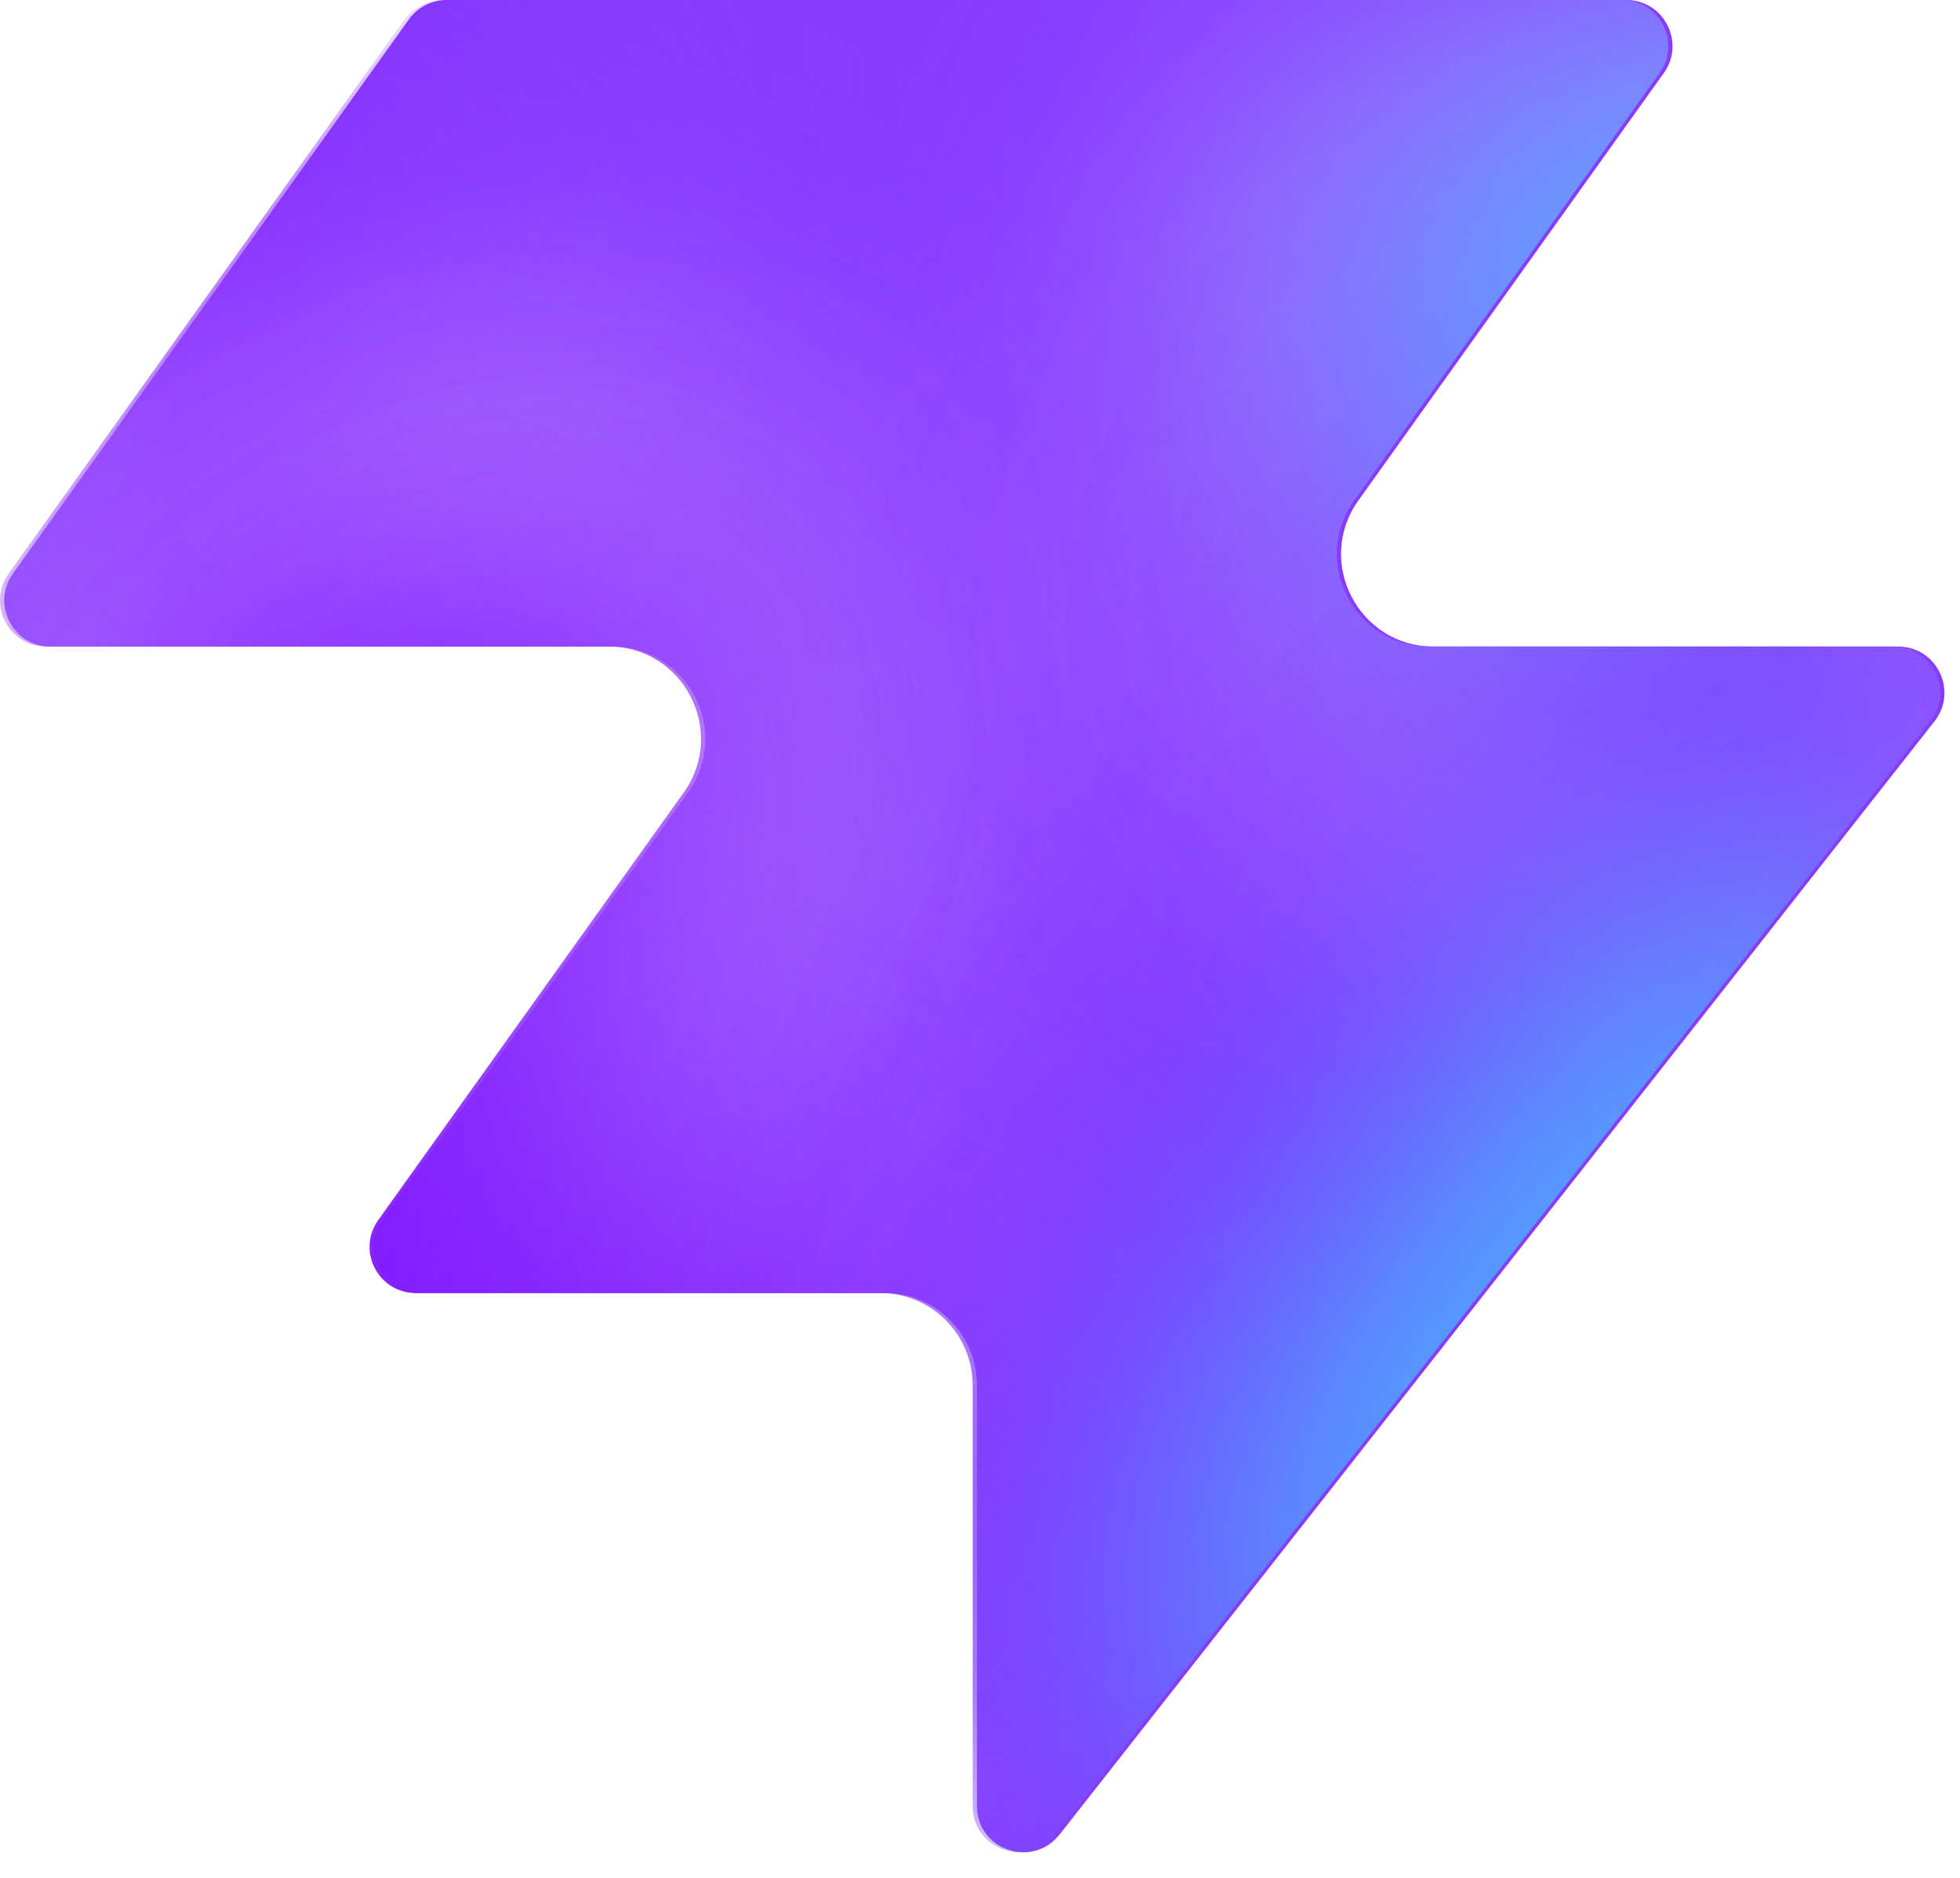
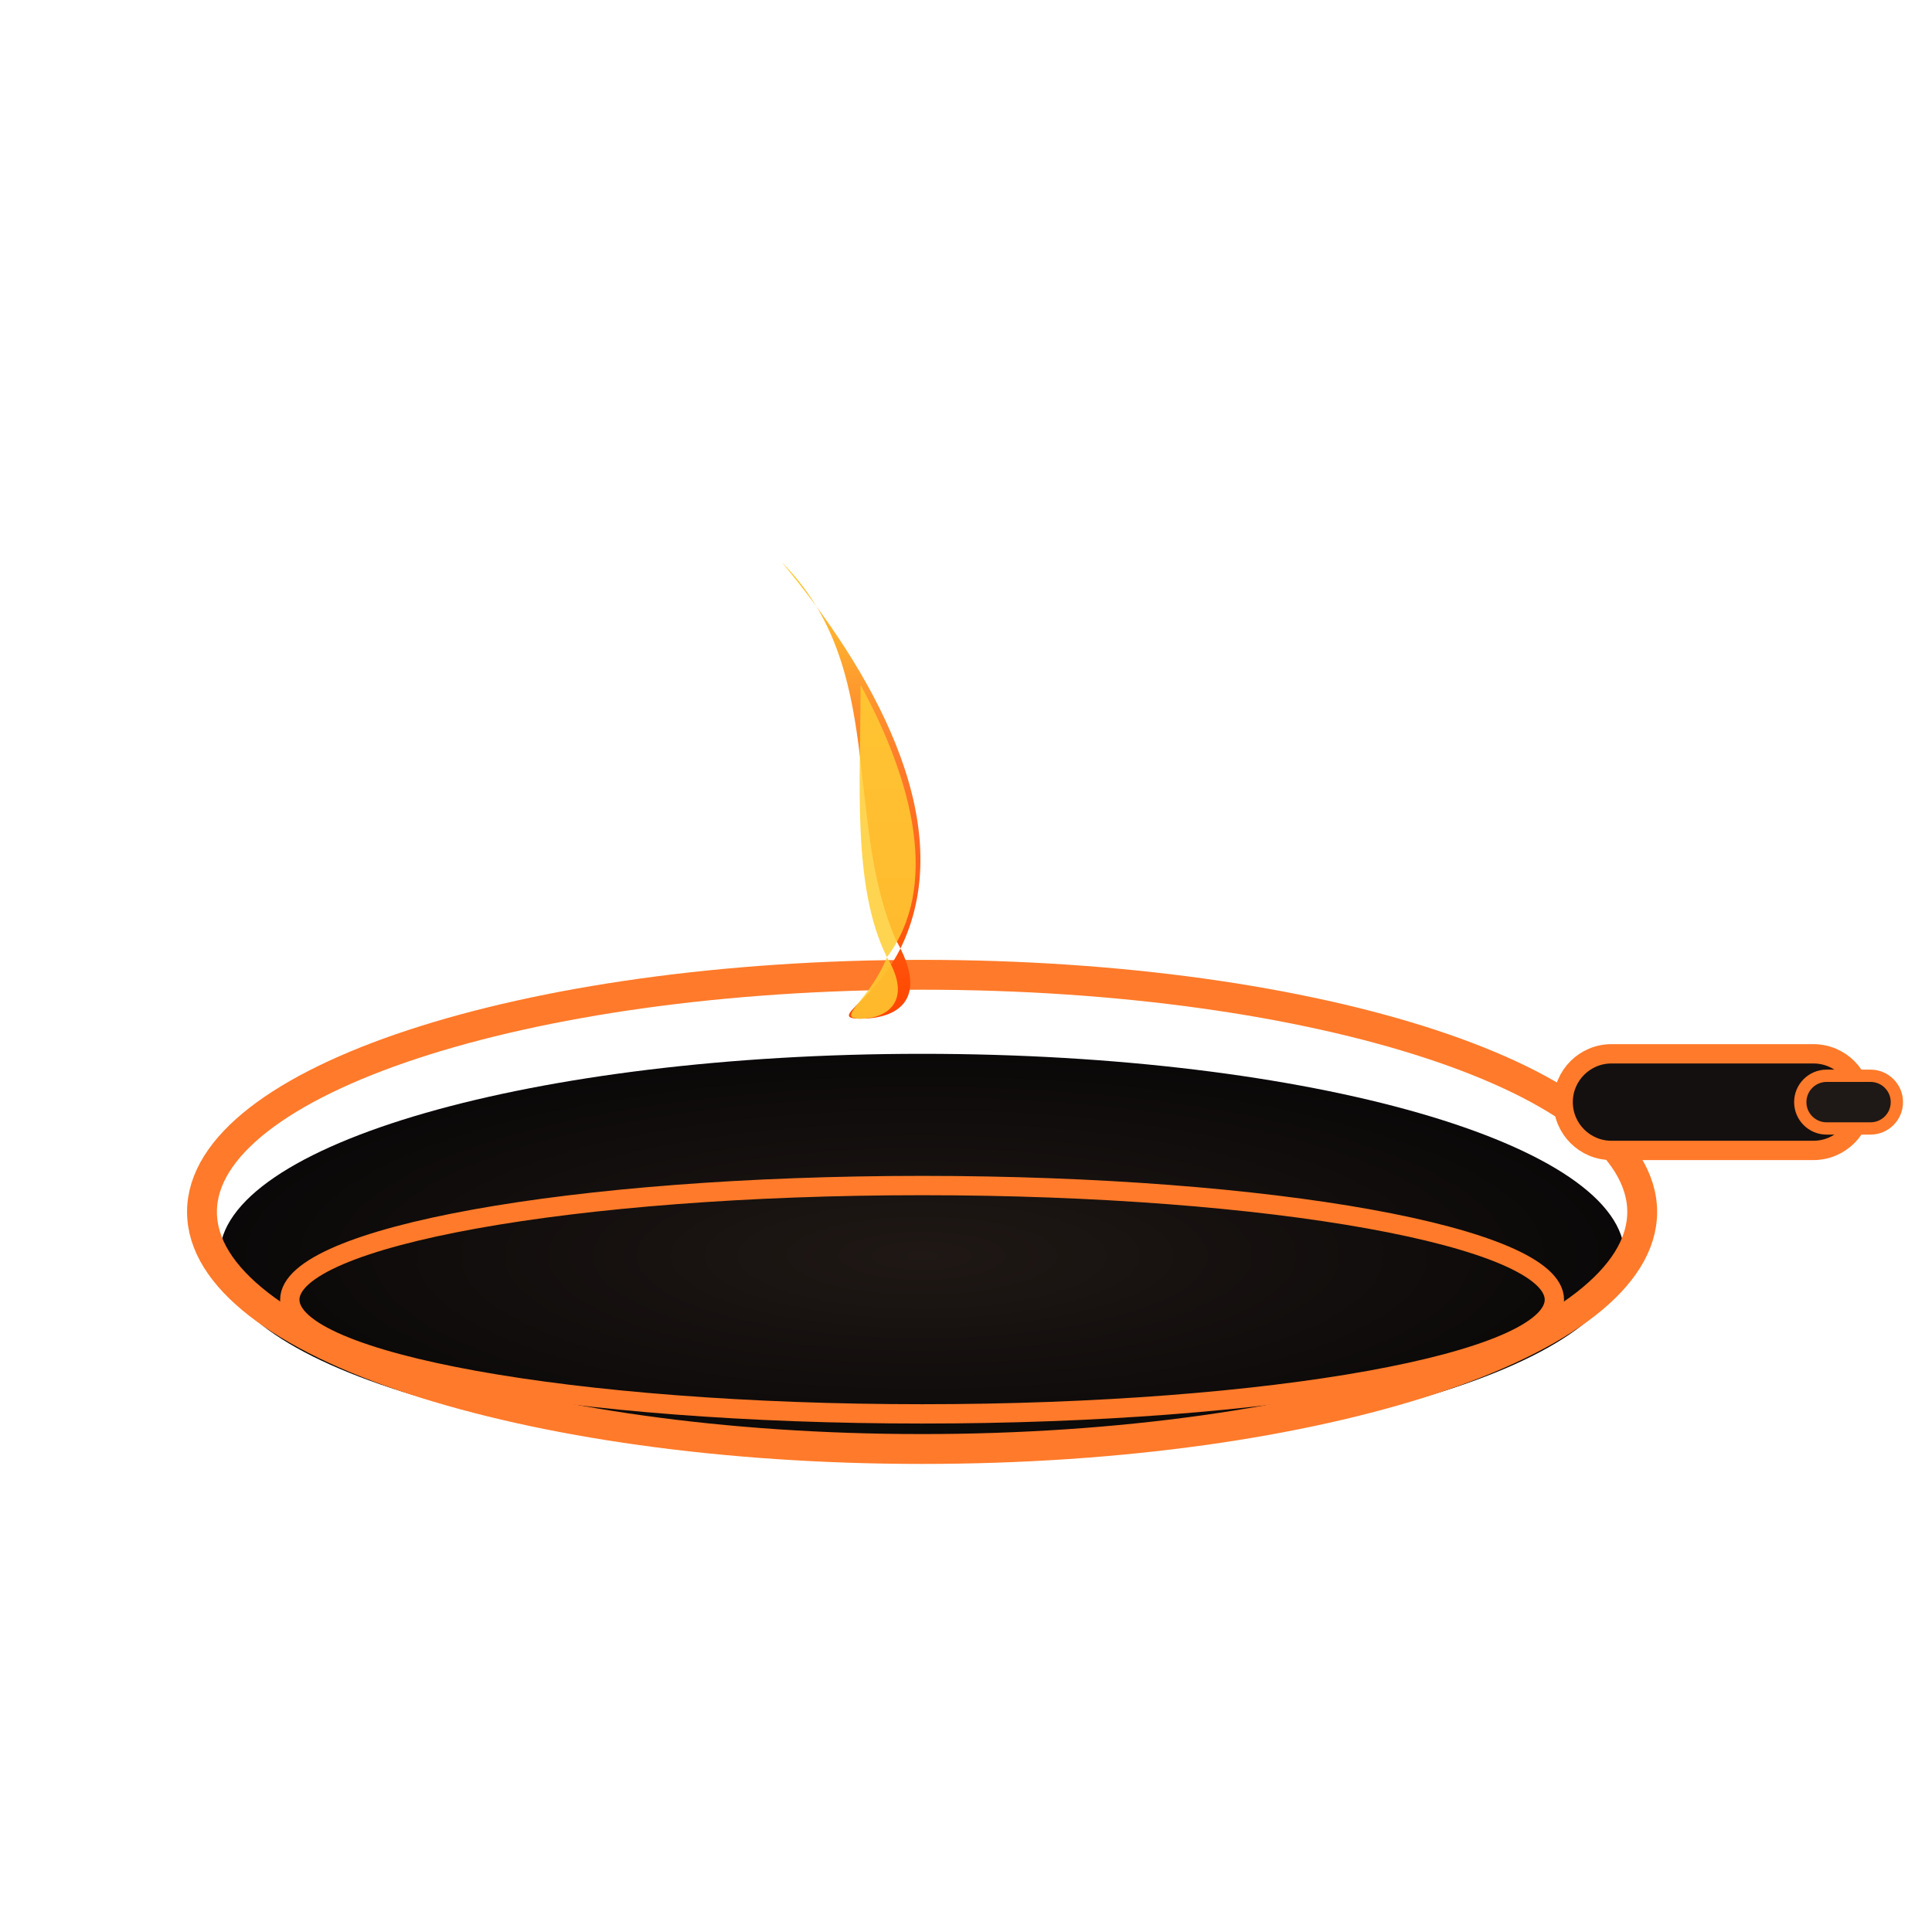
- <svg xmlns="http://www.w3.org/2000/svg" width="48" height="46" fill="none" viewBox="0 0 48 46">
-   <path fill="#863bff" d="M25.946 44.938c-.664.845-2.021.375-2.021-.698V33.937a2.26 2.26 0 0 0-2.262-2.262H10.287c-.92 0-1.456-1.04-.92-1.788l7.48-10.471c1.07-1.497 0-3.578-1.842-3.578H1.237c-.92 0-1.456-1.04-.92-1.788L10.013.474c.214-.297.556-.474.92-.474h28.894c.92 0 1.456 1.04.92 1.788l-7.48 10.471c-1.07 1.498 0 3.579 1.842 3.579h11.377c.943 0 1.473 1.088.89 1.83L25.947 44.94z" style="fill:#863bff;fill:color(display-p3 .525 .23 1);fill-opacity:1" />
-   <mask id="a" width="48" height="46" x="0" y="0" maskUnits="userSpaceOnUse" style="mask-type:alpha">
-     <path fill="#000" d="M25.842 44.938c-.664.844-2.021.375-2.021-.698V33.937a2.26 2.26 0 0 0-2.262-2.262H10.183c-.92 0-1.456-1.04-.92-1.788l7.48-10.471c1.07-1.498 0-3.579-1.842-3.579H1.133c-.92 0-1.456-1.04-.92-1.787L9.91.473c.214-.297.556-.474.92-.474h28.894c.92 0 1.456 1.04.92 1.788l-7.48 10.471c-1.07 1.498 0 3.578 1.842 3.578h11.377c.943 0 1.473 1.088.89 1.832L25.843 44.94z" style="fill:#000;fill-opacity:1" />
-   </mask>
-   <g mask="url(#a)">
-     <g filter="url(#b)">
-       <ellipse cx="5.508" cy="14.704" fill="#ede6ff" rx="5.508" ry="14.704" style="fill:#ede6ff;fill:color(display-p3 .927 .903 1);fill-opacity:1" transform="matrix(.00324 1 1 -.00324 -4.47 31.516)" />
-     </g>
-     <g filter="url(#c)">
-       <ellipse cx="10.399" cy="29.851" fill="#ede6ff" rx="10.399" ry="29.851" style="fill:#ede6ff;fill:color(display-p3 .927 .903 1);fill-opacity:1" transform="matrix(.00324 1 1 -.00324 -39.328 7.883)" />
-     </g>
-     <g filter="url(#d)">
-       <ellipse cx="5.508" cy="30.487" fill="#7e14ff" rx="5.508" ry="30.487" style="fill:#7e14ff;fill:color(display-p3 .492 .077 1);fill-opacity:1" transform="rotate(89.814 -25.913 -14.639)scale(1 -1)" />
-     </g>
-     <g filter="url(#e)">
-       <ellipse cx="5.508" cy="30.599" fill="#7e14ff" rx="5.508" ry="30.599" style="fill:#7e14ff;fill:color(display-p3 .492 .077 1);fill-opacity:1" transform="rotate(89.814 -32.644 -3.334)scale(1 -1)" />
-     </g>
-     <g filter="url(#f)">
-       <ellipse cx="5.508" cy="30.599" fill="#7e14ff" rx="5.508" ry="30.599" style="fill:#7e14ff;fill:color(display-p3 .492 .077 1);fill-opacity:1" transform="matrix(.00324 1 1 -.00324 -34.34 30.47)" />
-     </g>
-     <g filter="url(#g)">
-       <ellipse cx="14.072" cy="22.078" fill="#ede6ff" rx="14.072" ry="22.078" style="fill:#ede6ff;fill:color(display-p3 .927 .903 1);fill-opacity:1" transform="rotate(93.35 24.506 48.493)scale(-1 1)" />
-     </g>
-     <g filter="url(#h)">
-       <ellipse cx="3.47" cy="21.501" fill="#7e14ff" rx="3.47" ry="21.501" style="fill:#7e14ff;fill:color(display-p3 .492 .077 1);fill-opacity:1" transform="rotate(89.009 28.708 47.59)scale(-1 1)" />
-     </g>
-     <g filter="url(#i)">
-       <ellipse cx="3.47" cy="21.501" fill="#7e14ff" rx="3.47" ry="21.501" style="fill:#7e14ff;fill:color(display-p3 .492 .077 1);fill-opacity:1" transform="rotate(89.009 28.708 47.59)scale(-1 1)" />
-     </g>
-     <g filter="url(#j)">
-       <ellipse cx=".387" cy="8.972" fill="#7e14ff" rx="4.407" ry="29.108" style="fill:#7e14ff;fill:color(display-p3 .492 .077 1);fill-opacity:1" transform="rotate(39.51 .387 8.972)" />
-     </g>
-     <g filter="url(#k)">
-       <ellipse cx="47.523" cy="-6.092" fill="#7e14ff" rx="4.407" ry="29.108" style="fill:#7e14ff;fill:color(display-p3 .492 .077 1);fill-opacity:1" transform="rotate(37.892 47.523 -6.092)" />
-     </g>
-     <g filter="url(#l)">
-       <ellipse cx="41.412" cy="6.333" fill="#47bfff" rx="5.971" ry="9.665" style="fill:#47bfff;fill:color(display-p3 .28 .748 1);fill-opacity:1" transform="rotate(37.892 41.412 6.333)" />
-     </g>
-     <g filter="url(#m)">
-       <ellipse cx="-1.879" cy="38.332" fill="#7e14ff" rx="4.407" ry="29.108" style="fill:#7e14ff;fill:color(display-p3 .492 .077 1);fill-opacity:1" transform="rotate(37.892 -1.88 38.332)" />
-     </g>
-     <g filter="url(#n)">
-       <ellipse cx="-1.879" cy="38.332" fill="#7e14ff" rx="4.407" ry="29.108" style="fill:#7e14ff;fill:color(display-p3 .492 .077 1);fill-opacity:1" transform="rotate(37.892 -1.88 38.332)" />
-     </g>
-     <g filter="url(#o)">
-       <ellipse cx="35.651" cy="29.907" fill="#7e14ff" rx="4.407" ry="29.108" style="fill:#7e14ff;fill:color(display-p3 .492 .077 1);fill-opacity:1" transform="rotate(37.892 35.651 29.907)" />
-     </g>
-     <g filter="url(#p)">
-       <ellipse cx="38.418" cy="32.4" fill="#47bfff" rx="5.971" ry="15.297" style="fill:#47bfff;fill:color(display-p3 .28 .748 1);fill-opacity:1" transform="rotate(37.892 38.418 32.4)" />
-     </g>
+ <svg xmlns="http://www.w3.org/2000/svg" viewBox="-10 -10 220 220" width="64" height="64">
+   <defs>
+     <radialGradient id="pan" cx="50%" cy="50%" r="50%">
+       <stop offset="0%" stop-color="#1f1815" />
+       <stop offset="100%" stop-color="#0a0808" />
+     </radialGradient>
+     <linearGradient id="flame" x1="0" y1="1" x2="0" y2="0">
+       <stop offset="0%" stop-color="#ff4500" />
+       <stop offset="55%" stop-color="#ff7a2a" />
+       <stop offset="100%" stop-color="#ffcc33" />
+     </linearGradient>
+   </defs>
+   <ellipse cx="95" cy="133" rx="80" ry="23" fill="url(#pan)" />
+   <ellipse cx="95" cy="128" rx="82" ry="27" fill="none" stroke="#ff7a2a" stroke-width="3.4" />
+   <ellipse cx="95" cy="138" rx="72" ry="13" fill="none" stroke="#ff7a2a" stroke-width="2.2" />
+   <rect x="168" y="110" width="34" height="11" rx="5.5" fill="#141010" stroke="#ff7a2a" stroke-width="2.2" />
+   <rect x="195" y="112.5" width="11" height="6" rx="3" fill="#1e1816" stroke="#ff7a2a" stroke-width="1.4" />
+   <g transform="translate(88,106)">
+     <path d="M-9,-52 C1,-40 11,-23 5,-9 C2,-2 -4,0 0,0 C4,0 8,-2 4,-9 C-2,-23 3,-40 -9,-52Z" fill="url(#flame)" />
+     <path d="M0,-38 C6,-27 9,-15 3,-7 C1,-2 -3,0 0,0 C3,0 6,-2 3,-7 C-1,-15 0,-27 0,-38Z" fill="#ffcc33" opacity="0.85" />
  </g>
-   <defs>
-     <filter id="b" width="60.045" height="41.654" x="-19.77" y="16.149" color-interpolation-filters="sRGB" filterUnits="userSpaceOnUse">
-       <feFlood flood-opacity="0" result="BackgroundImageFix" />
-       <feBlend in="SourceGraphic" in2="BackgroundImageFix" result="shape" />
-       <feGaussianBlur result="effect1_foregroundBlur_2002_17158" stdDeviation="7.659" />
-     </filter>
-     <filter id="c" width="90.34" height="51.437" x="-54.613" y="-7.533" color-interpolation-filters="sRGB" filterUnits="userSpaceOnUse">
-       <feFlood flood-opacity="0" result="BackgroundImageFix" />
-       <feBlend in="SourceGraphic" in2="BackgroundImageFix" result="shape" />
-       <feGaussianBlur result="effect1_foregroundBlur_2002_17158" stdDeviation="7.659" />
-     </filter>
-     <filter id="d" width="79.355" height="29.4" x="-49.64" y="2.03" color-interpolation-filters="sRGB" filterUnits="userSpaceOnUse">
-       <feFlood flood-opacity="0" result="BackgroundImageFix" />
-       <feBlend in="SourceGraphic" in2="BackgroundImageFix" result="shape" />
-       <feGaussianBlur result="effect1_foregroundBlur_2002_17158" stdDeviation="4.596" />
-     </filter>
-     <filter id="e" width="79.579" height="29.4" x="-45.045" y="20.029" color-interpolation-filters="sRGB" filterUnits="userSpaceOnUse">
-       <feFlood flood-opacity="0" result="BackgroundImageFix" />
-       <feBlend in="SourceGraphic" in2="BackgroundImageFix" result="shape" />
-       <feGaussianBlur result="effect1_foregroundBlur_2002_17158" stdDeviation="4.596" />
-     </filter>
-     <filter id="f" width="79.579" height="29.4" x="-43.513" y="21.178" color-interpolation-filters="sRGB" filterUnits="userSpaceOnUse">
-       <feFlood flood-opacity="0" result="BackgroundImageFix" />
-       <feBlend in="SourceGraphic" in2="BackgroundImageFix" result="shape" />
-       <feGaussianBlur result="effect1_foregroundBlur_2002_17158" stdDeviation="4.596" />
-     </filter>
-     <filter id="g" width="74.749" height="58.852" x="15.756" y="-17.901" color-interpolation-filters="sRGB" filterUnits="userSpaceOnUse">
-       <feFlood flood-opacity="0" result="BackgroundImageFix" />
-       <feBlend in="SourceGraphic" in2="BackgroundImageFix" result="shape" />
-       <feGaussianBlur result="effect1_foregroundBlur_2002_17158" stdDeviation="7.659" />
-     </filter>
-     <filter id="h" width="61.377" height="25.362" x="23.548" y="2.284" color-interpolation-filters="sRGB" filterUnits="userSpaceOnUse">
-       <feFlood flood-opacity="0" result="BackgroundImageFix" />
-       <feBlend in="SourceGraphic" in2="BackgroundImageFix" result="shape" />
-       <feGaussianBlur result="effect1_foregroundBlur_2002_17158" stdDeviation="4.596" />
-     </filter>
-     <filter id="i" width="61.377" height="25.362" x="23.548" y="2.284" color-interpolation-filters="sRGB" filterUnits="userSpaceOnUse">
-       <feFlood flood-opacity="0" result="BackgroundImageFix" />
-       <feBlend in="SourceGraphic" in2="BackgroundImageFix" result="shape" />
-       <feGaussianBlur result="effect1_foregroundBlur_2002_17158" stdDeviation="4.596" />
-     </filter>
-     <filter id="j" width="56.045" height="63.649" x="-27.636" y="-22.853" color-interpolation-filters="sRGB" filterUnits="userSpaceOnUse">
-       <feFlood flood-opacity="0" result="BackgroundImageFix" />
-       <feBlend in="SourceGraphic" in2="BackgroundImageFix" result="shape" />
-       <feGaussianBlur result="effect1_foregroundBlur_2002_17158" stdDeviation="4.596" />
-     </filter>
-     <filter id="k" width="54.814" height="64.646" x="20.116" y="-38.415" color-interpolation-filters="sRGB" filterUnits="userSpaceOnUse">
-       <feFlood flood-opacity="0" result="BackgroundImageFix" />
-       <feBlend in="SourceGraphic" in2="BackgroundImageFix" result="shape" />
-       <feGaussianBlur result="effect1_foregroundBlur_2002_17158" stdDeviation="4.596" />
-     </filter>
-     <filter id="l" width="33.541" height="35.313" x="24.641" y="-11.323" color-interpolation-filters="sRGB" filterUnits="userSpaceOnUse">
-       <feFlood flood-opacity="0" result="BackgroundImageFix" />
-       <feBlend in="SourceGraphic" in2="BackgroundImageFix" result="shape" />
-       <feGaussianBlur result="effect1_foregroundBlur_2002_17158" stdDeviation="4.596" />
-     </filter>
-     <filter id="m" width="54.814" height="64.646" x="-29.286" y="6.009" color-interpolation-filters="sRGB" filterUnits="userSpaceOnUse">
-       <feFlood flood-opacity="0" result="BackgroundImageFix" />
-       <feBlend in="SourceGraphic" in2="BackgroundImageFix" result="shape" />
-       <feGaussianBlur result="effect1_foregroundBlur_2002_17158" stdDeviation="4.596" />
-     </filter>
-     <filter id="n" width="54.814" height="64.646" x="-29.286" y="6.009" color-interpolation-filters="sRGB" filterUnits="userSpaceOnUse">
-       <feFlood flood-opacity="0" result="BackgroundImageFix" />
-       <feBlend in="SourceGraphic" in2="BackgroundImageFix" result="shape" />
-       <feGaussianBlur result="effect1_foregroundBlur_2002_17158" stdDeviation="4.596" />
-     </filter>
-     <filter id="o" width="54.814" height="64.646" x="8.244" y="-2.416" color-interpolation-filters="sRGB" filterUnits="userSpaceOnUse">
-       <feFlood flood-opacity="0" result="BackgroundImageFix" />
-       <feBlend in="SourceGraphic" in2="BackgroundImageFix" result="shape" />
-       <feGaussianBlur result="effect1_foregroundBlur_2002_17158" stdDeviation="4.596" />
-     </filter>
-     <filter id="p" width="39.409" height="43.623" x="18.713" y="10.588" color-interpolation-filters="sRGB" filterUnits="userSpaceOnUse">
-       <feFlood flood-opacity="0" result="BackgroundImageFix" />
-       <feBlend in="SourceGraphic" in2="BackgroundImageFix" result="shape" />
-       <feGaussianBlur result="effect1_foregroundBlur_2002_17158" stdDeviation="4.596" />
-     </filter>
-   </defs>
</svg>
